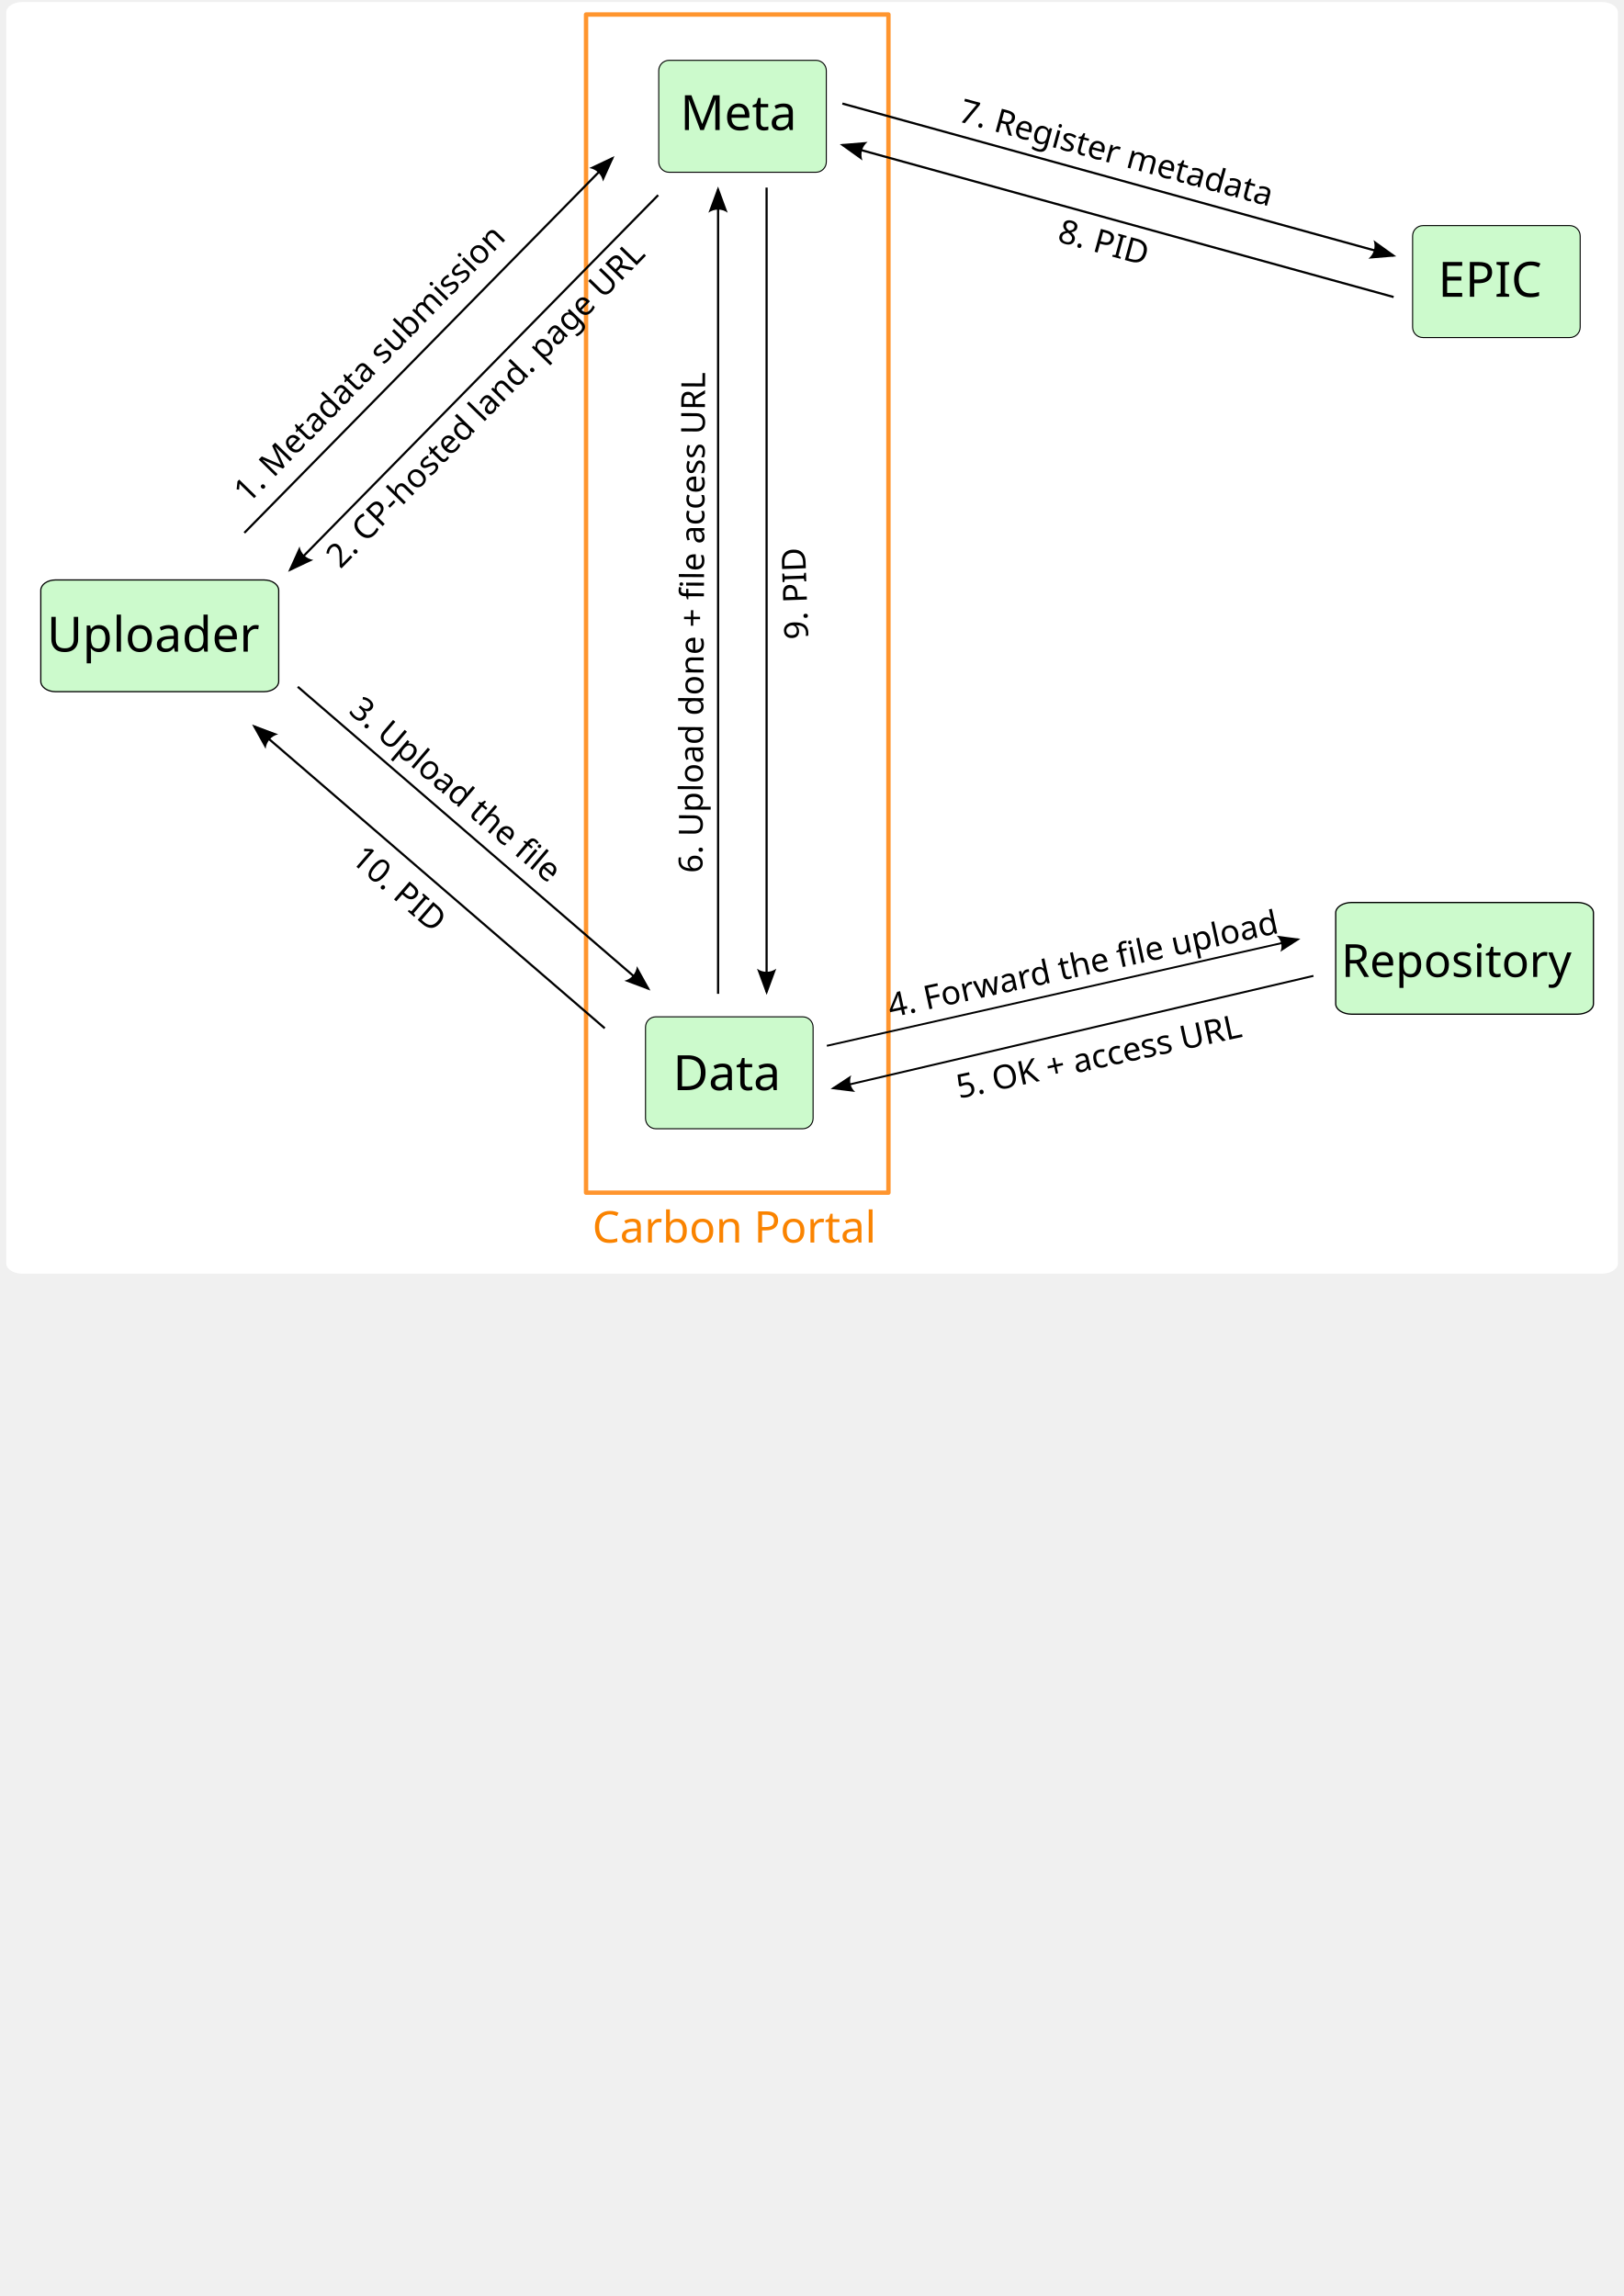
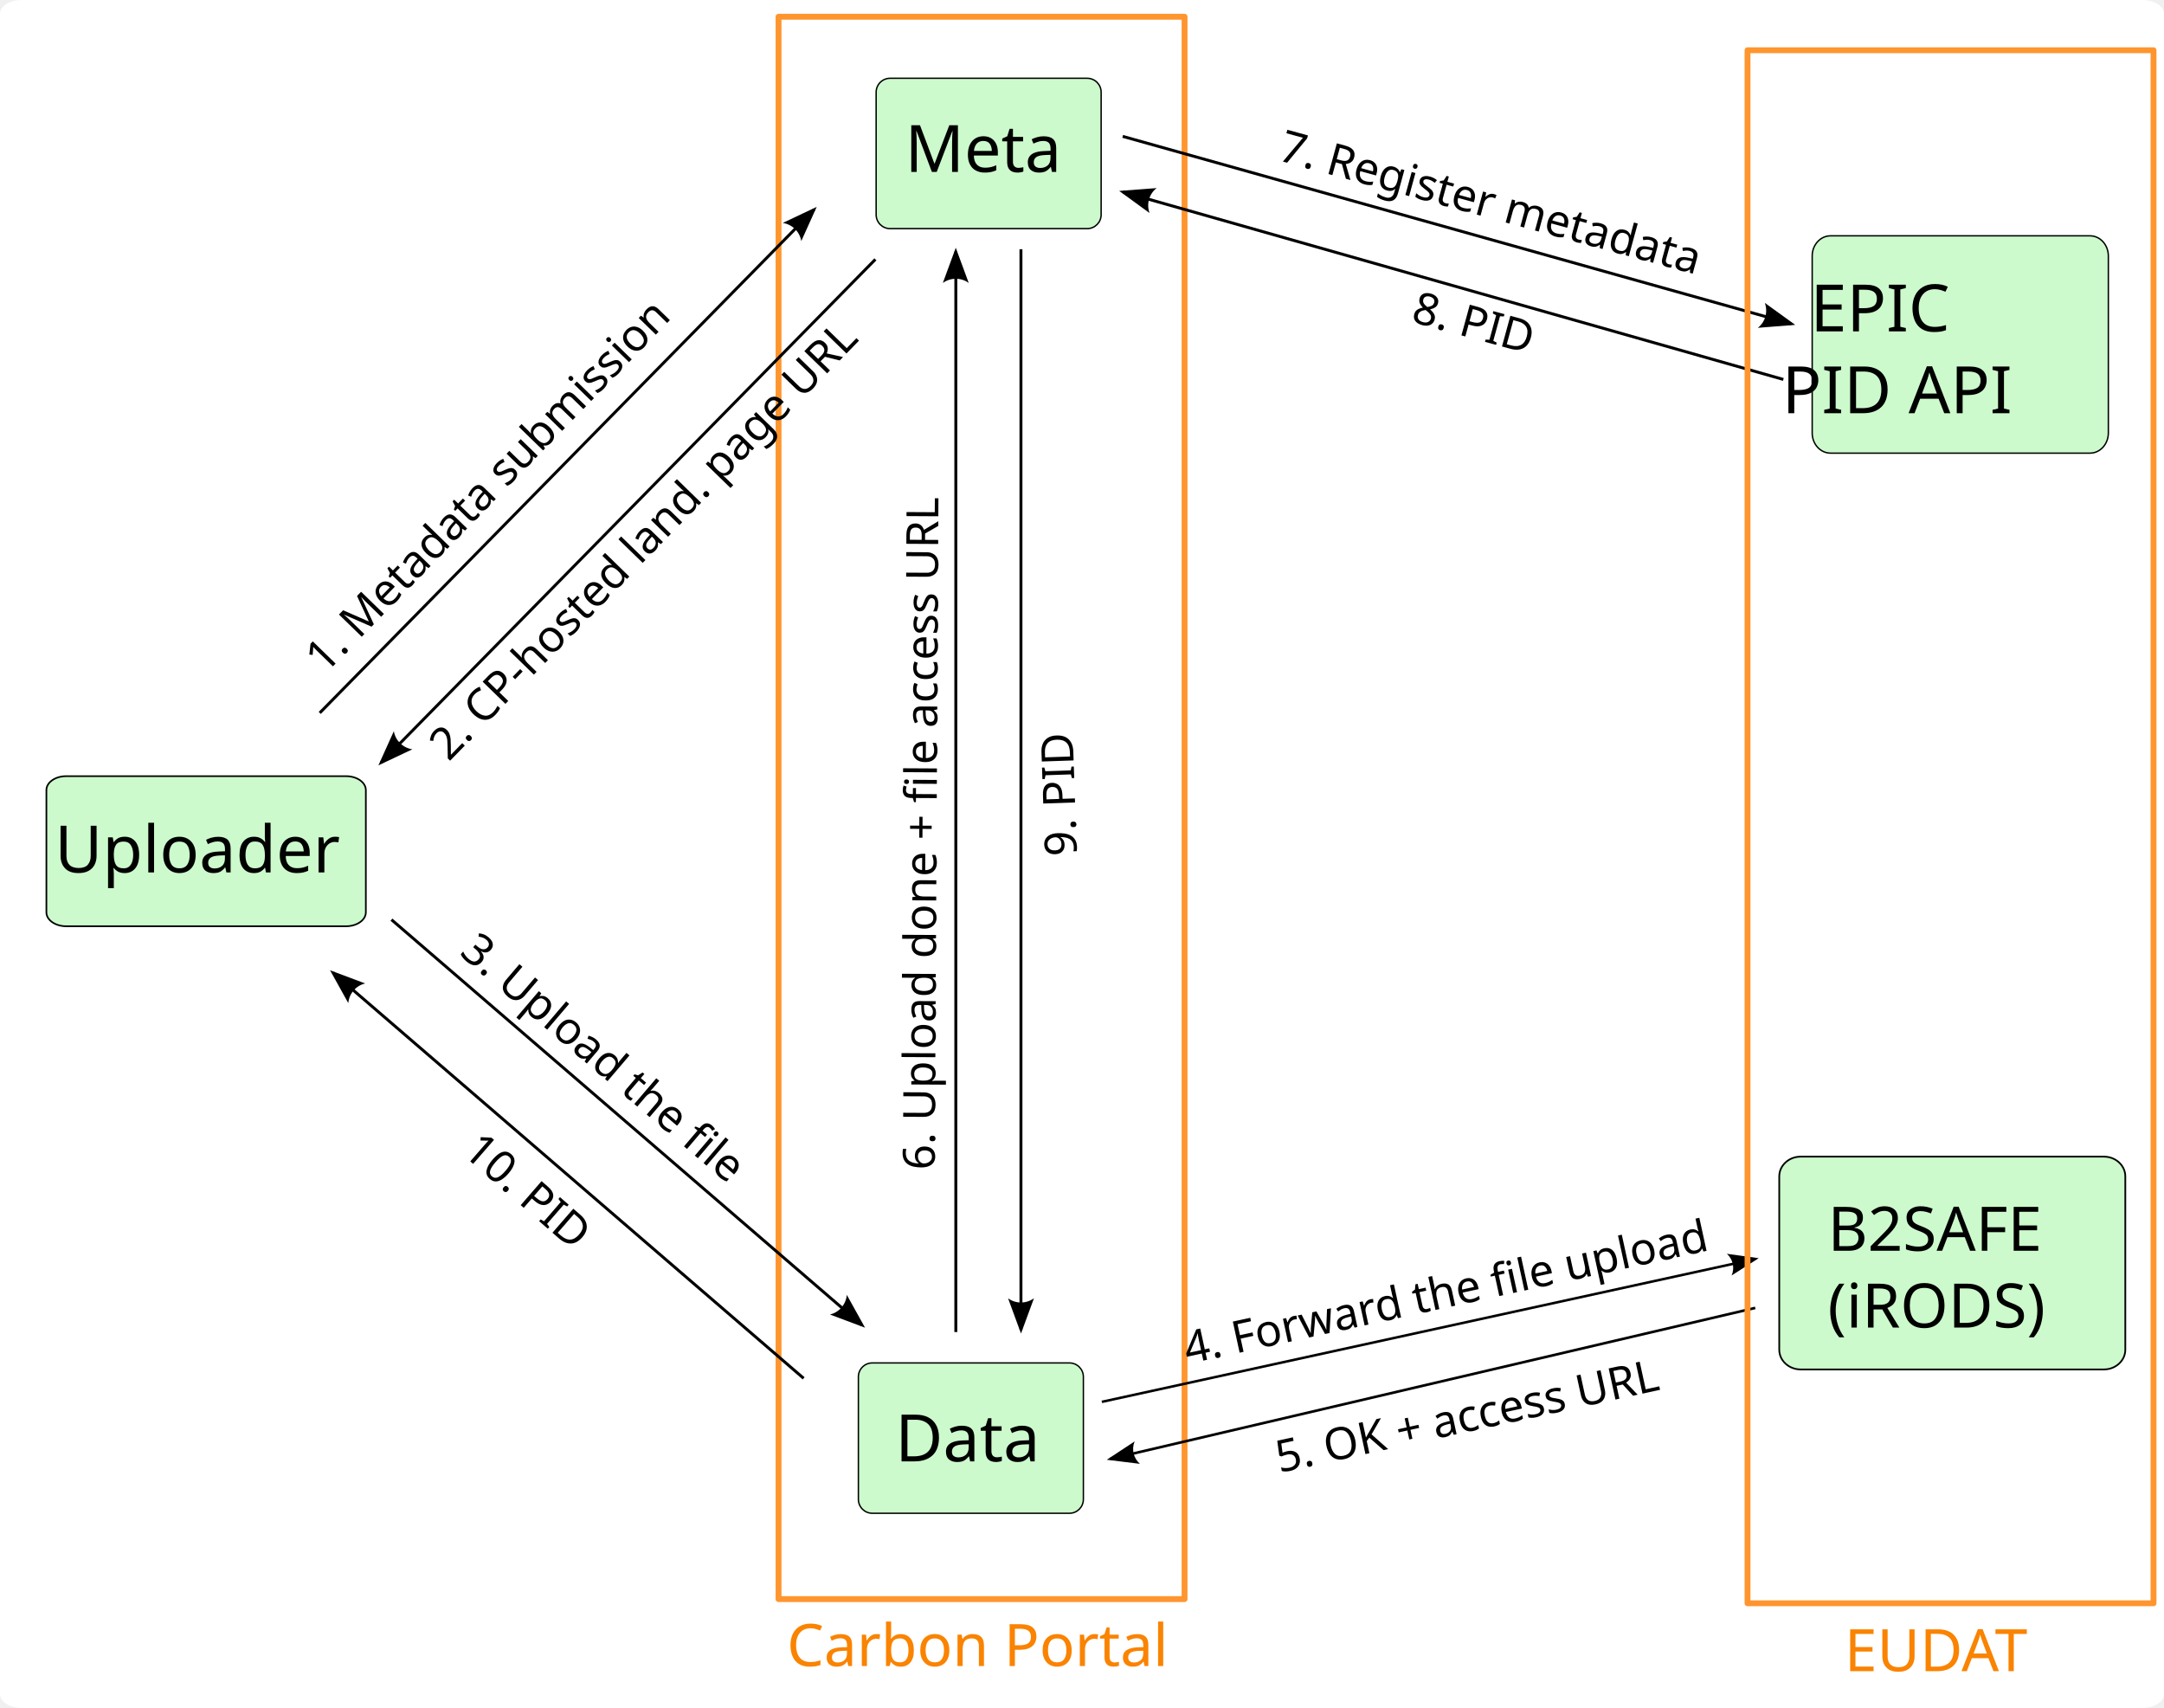
- <svg xmlns="http://www.w3.org/2000/svg" width="744.094" height="1052.362" id="svg2" version="1.1">
+ <svg xmlns="http://www.w3.org/2000/svg" width="738.571" height="582.857" id="svg2" version="1.1">
  <defs id="defs4">
-     <marker orient="auto" refY="0.0" refX="0.0" id="Arrow2Lend" style="overflow:visible;">
-       <path id="path3831" style="fill-rule:evenodd;stroke-width:0.625;stroke-linejoin:round;" d="M 8.719,4.034 L -2.207,0.016 L 8.719,-4.002 C 6.973,-1.63 6.983,1.616 8.719,4.034 z " transform="scale(1.1) rotate(180) translate(1,0)" />
+     <marker orient="auto" refY="0" refX="0" id="Arrow2Lend" style="overflow:visible">
+       <path id="path3831" style="fill-rule:evenodd;stroke-width:0.625;stroke-linejoin:round" d="M 8.719,4.034 -2.207,0.016 8.719,-4.002 c -1.745,2.372 -1.735,5.617 -6e-7,8.035 z" transform="matrix(-1.1,0,0,-1.1,-1.1,0)" />
    </marker>
    <marker orient="auto" refY="0" refX="0" id="Arrow2Lend-2" style="overflow:visible">
      <path id="path3831-2" style="fill-rule:evenodd;stroke-width:0.625;stroke-linejoin:round" d="M 8.719,4.034 -2.207,0.016 8.719,-4.002 c -1.745,2.372 -1.735,5.617 -6e-7,8.035 z" transform="matrix(-1.1,0,0,-1.1,-1.1,0)" />
    </marker>
    <marker orient="auto" refY="0" refX="0" id="Arrow2Lend-4" style="overflow:visible">
      <path id="path3831-9" style="fill-rule:evenodd;stroke-width:0.625;stroke-linejoin:round" d="M 8.719,4.034 -2.207,0.016 8.719,-4.002 c -1.745,2.372 -1.735,5.617 -6e-7,8.035 z" transform="matrix(-1.1,0,0,-1.1,-1.1,0)" />
    </marker>
    <marker orient="auto" refY="0" refX="0" id="Arrow2Lend-6" style="overflow:visible">
      <path id="path3831-1" style="fill-rule:evenodd;stroke-width:0.625;stroke-linejoin:round" d="M 8.719,4.034 -2.207,0.016 8.719,-4.002 c -1.745,2.372 -1.735,5.617 -6e-7,8.035 z" transform="matrix(-1.1,0,0,-1.1,-1.1,0)" />
    </marker>
    <marker orient="auto" refY="0" refX="0" id="Arrow2Lend-0" style="overflow:visible">
      <path id="path3831-96" style="fill-rule:evenodd;stroke-width:0.625;stroke-linejoin:round" d="M 8.719,4.034 -2.207,0.016 8.719,-4.002 c -1.745,2.372 -1.735,5.617 -6e-7,8.035 z" transform="matrix(-1.1,0,0,-1.1,-1.1,0)" />
    </marker>
    <marker orient="auto" refY="0" refX="0" id="Arrow2Lend-06" style="overflow:visible">
      <path id="path3831-0" style="fill-rule:evenodd;stroke-width:0.625;stroke-linejoin:round" d="M 8.719,4.034 -2.207,0.016 8.719,-4.002 c -1.745,2.372 -1.735,5.617 -6e-7,8.035 z" transform="matrix(-1.1,0,0,-1.1,-1.1,0)" />
    </marker>
    <marker orient="auto" refY="0" refX="0" id="Arrow2Lend-02" style="overflow:visible">
      <path id="path3831-5" style="fill-rule:evenodd;stroke-width:0.625;stroke-linejoin:round" d="M 8.719,4.034 -2.207,0.016 8.719,-4.002 c -1.745,2.372 -1.735,5.617 -6e-7,8.035 z" transform="matrix(-1.1,0,0,-1.1,-1.1,0)" />
    </marker>
    <marker orient="auto" refY="0" refX="0" id="Arrow2Lend-1" style="overflow:visible">
      <path id="path3831-7" style="fill-rule:evenodd;stroke-width:0.625;stroke-linejoin:round" d="M 8.719,4.034 -2.207,0.016 8.719,-4.002 c -1.745,2.372 -1.735,5.617 -6e-7,8.035 z" transform="matrix(-1.1,0,0,-1.1,-1.1,0)" />
    </marker>
    <marker orient="auto" refY="0" refX="0" id="Arrow2Lend-3" style="overflow:visible">
      <path id="path3831-92" style="fill-rule:evenodd;stroke-width:0.625;stroke-linejoin:round" d="M 8.719,4.034 -2.207,0.016 8.719,-4.002 c -1.745,2.372 -1.735,5.617 -6e-7,8.035 z" transform="matrix(-1.1,0,0,-1.1,-1.1,0)" />
    </marker>
    <marker orient="auto" refY="0" refX="0" id="Arrow2Lend-5" style="overflow:visible">
      <path id="path3831-28" style="fill-rule:evenodd;stroke-width:0.625;stroke-linejoin:round" d="M 8.719,4.034 -2.207,0.016 8.719,-4.002 c -1.745,2.372 -1.735,5.617 -6e-7,8.035 z" transform="matrix(-1.1,0,0,-1.1,-1.1,0)" />
    </marker>
  </defs>
-   <g id="layer1">
-     <rect style="fill:#ffffff;fill-opacity:1;stroke:none;stroke-width:2;stroke-linejoin:round;stroke-miterlimit:4;stroke-dasharray:none;stroke-opacity:1" id="rect4213" width="738.571" height="582.857" x="2.857" y="0.934" rx="7.316" ry="4.746" />
-     <rect style="fill:none;fill-opacity:1;stroke:#ff952e;stroke-width:2;stroke-linejoin:round;stroke-miterlimit:4;stroke-dasharray:none;stroke-opacity:1" id="rect4207" width="138.571" height="540" x="268.571" y="6.648" />
+   <g id="layer1" transform="translate(-2.857143,-0.9336112)">
+     <rect style="fill:#ffffff;fill-opacity:1;stroke:none" id="rect4213" width="738.571" height="582.857" x="2.857" y="0.934" rx="7.316" ry="4.746" />
+     <rect style="fill:none;stroke:#ff952e;stroke-width:2;stroke-linejoin:round;stroke-miterlimit:4;stroke-opacity:1;stroke-dasharray:none" id="rect4207" width="138.571" height="540" x="268.571" y="6.648" />
    <rect style="fill:#ccfacc;fill-opacity:1;stroke:#000000;stroke-width:0.565;stroke-miterlimit:4;stroke-opacity:1;stroke-dasharray:none;stroke-dashoffset:0" id="rect2995" width="109.026" height="51.217" x="18.694" y="265.814" rx="6.754" ry="4.749" />
-     <rect style="fill:#ccfacc;fill-opacity:1;stroke:#000000;stroke-width:0.475;stroke-miterlimit:4;stroke-opacity:1;stroke-dasharray:none;stroke-dashoffset:0" id="rect2995-0" width="76.791" height="51.307" x="647.356" y="103.409" rx="4.757" ry="4.757" />
    <rect style="fill:#ccfacc;fill-opacity:1;stroke:#000000;stroke-width:0.475;stroke-miterlimit:4;stroke-opacity:1;stroke-dasharray:none;stroke-dashoffset:0" id="rect2995-04" width="76.791" height="51.307" x="295.823" y="466.053" rx="4.757" ry="4.757" />
-     <rect style="fill:#ccfacc;fill-opacity:1;stroke:#000000;stroke-width:0.588;stroke-miterlimit:4;stroke-dasharray:none;stroke-dashoffset:0;stroke-opacity:1" id="rect2995-6" width="118.106" height="51.194" x="612.117" y="413.654" rx="7.316" ry="4.746" />
    <rect style="fill:#ccfacc;fill-opacity:1;stroke:#000000;stroke-width:0.475;stroke-miterlimit:4;stroke-opacity:1;stroke-dasharray:none;stroke-dashoffset:0" id="rect2995-9" width="76.791" height="51.307" x="301.884" y="27.647" rx="4.757" ry="4.757" />
    <path style="fill:none;stroke:#000000;stroke-width:1px;stroke-linecap:butt;stroke-linejoin:miter;stroke-opacity:1;marker-end:url(#Arrow2Lend)" d="M 111.985,244.22 280.68,72.494" id="path3804" />
    <text xml:space="preserve" style="font-size:22.33px;font-style:normal;font-weight:normal;line-height:125%;letter-spacing:0px;word-spacing:0px;fill:#000000;fill-opacity:1;stroke:none;font-family:Sans" x="311.709" y="59.612" id="text4250">
      <tspan id="tspan4252" x="311.709" y="59.612">Meta</tspan>
    </text>
    <text xml:space="preserve" style="font-size:22.33px;font-style:normal;font-weight:normal;line-height:125%;letter-spacing:0px;word-spacing:0px;fill:#000000;fill-opacity:1;stroke:none;font-family:Sans" x="308.384" y="499.648" id="text4250-0">
      <tspan id="tspan4252-0" x="308.384" y="499.648">Data</tspan>
    </text>
    <path style="fill:none;stroke:#000000;stroke-width:1px;stroke-linecap:butt;stroke-linejoin:miter;stroke-opacity:1;marker-end:url(#Arrow2Lend)" d="M 136.464,314.782 297.078,453.173" id="path3804-1" />
    <text xml:space="preserve" style="font-size:22.33px;font-style:normal;font-weight:normal;line-height:125%;letter-spacing:0px;word-spacing:0px;fill:#000000;fill-opacity:1;stroke:none;font-family:Sans" x="21.519" y="298.668" id="text4250-0-6">
      <tspan id="tspan4252-0-3" x="21.519" y="298.668">Uploader</tspan>
    </text>
-     <text xml:space="preserve" style="font-size:22.33px;font-style:normal;font-weight:normal;line-height:125%;letter-spacing:0px;word-spacing:0px;fill:#000000;fill-opacity:1;stroke:none;font-family:Sans" x="659.006" y="136.033" id="text4250-0-0">
-       <tspan id="tspan4252-0-6" x="659.006" y="136.033">EPIC</tspan>
-     </text>
-     <text xml:space="preserve" style="font-style:normal;font-weight:normal;font-size:20.97px;line-height:125%;font-family:Sans;letter-spacing:0px;word-spacing:0px;fill:#000000;fill-opacity:1;stroke:none" x="614.671" y="447.777" id="text4250-0-1">
-       <tspan id="tspan4252-0-0" x="614.671" y="447.777">Repository</tspan>
-     </text>
-     <path style="fill:none;stroke:#000000;stroke-width:0.856px;stroke-linecap:butt;stroke-linejoin:miter;stroke-opacity:1;marker-end:url(#Arrow2Lend)" d="M 378.914,479.337 594.847,430.565" id="path3804-1-4" />
+     <g id="g3122" transform="translate(-12,0)">
+       <rect ry="6.876" rx="6.261" y="81.409" x="633.356" height="74.165" width="101.077" id="rect2995-0" style="fill:#ccfacc;fill-opacity:1;stroke:#000000;stroke-width:0.475;stroke-miterlimit:4;stroke-opacity:1;stroke-dasharray:none;stroke-dashoffset:0" />
+       <text id="text4250-0-0" y="114.033" x="682.655" style="font-size:22.33px;font-style:normal;font-weight:normal;text-align:center;line-height:125%;letter-spacing:0px;word-spacing:0px;text-anchor:middle;fill:#000000;fill-opacity:1;stroke:none;font-family:Sans" xml:space="preserve">
+         <tspan y="114.033" x="682.655" id="tspan4252-0-6">EPIC</tspan>
+         <tspan id="tspan3120" y="141.945" x="682.655">PID API</tspan>
+       </text>
+     </g>
+     <g id="g3090" transform="translate(-2,-18)">
+       <rect ry="6.733" rx="7.316" y="413.654" x="612.117" height="72.623" width="118.106" id="rect2995-6" style="fill:#ccfacc;fill-opacity:1;stroke:#000000;stroke-width:0.588;stroke-miterlimit:4;stroke-opacity:1;stroke-dasharray:none;stroke-dashoffset:0" />
+       <text id="text4250-0-1" y="445.777" x="628.671" style="font-size:20.97px;font-style:normal;font-weight:normal;line-height:125%;letter-spacing:0px;word-spacing:0px;fill:#000000;fill-opacity:1;stroke:none;font-family:Sans" xml:space="preserve">
+         <tspan y="445.777" x="628.671" id="tspan4252-0-0">B2SAFE</tspan>
+         <tspan id="tspan3074" y="471.99" x="628.671">(iRODS)</tspan>
+       </text>
+     </g>
+     <path style="fill:none;stroke:#000000;stroke-width:0.856px;stroke-linecap:butt;stroke-linejoin:miter;stroke-opacity:1;marker-end:url(#Arrow2Lend)" d="m 378.914,479.337 223.076,-48.772" id="path3804-1-4" />
    <path style="fill:none;stroke:#000000;stroke-width:0.889px;stroke-linecap:butt;stroke-linejoin:miter;stroke-opacity:1;marker-end:url(#Arrow2Lend)" d="M 601.918,447.278 381.753,498.812" id="path3804-1-4-9" />
    <path style="fill:none;stroke:#000000;stroke-width:1px;stroke-linecap:butt;stroke-linejoin:miter;stroke-opacity:1;marker-end:url(#Arrow2Lend)" d="m 329.08,455.515 0,-368.706" id="path3804-2" />
-     <path style="fill:none;stroke:#000000;stroke-width:1px;stroke-linecap:butt;stroke-linejoin:miter;stroke-opacity:1;marker-end:url(#Arrow2Lend)" d="M 386.032,47.47 638.57,117.17" id="path3804-29" />
-     <path style="fill:none;stroke:#000000;stroke-width:1px;stroke-linecap:butt;stroke-linejoin:miter;stroke-opacity:1;marker-end:url(#Arrow2Lend)" d="M 638.657,136.139 386.119,66.438" id="path3804-29-6" />
+     <path style="fill:none;stroke:#000000;stroke-width:1px;stroke-linecap:butt;stroke-linejoin:miter;stroke-opacity:1;marker-end:url(#Arrow2Lend)" d="M 386.032,47.47 614.285,111.456" id="path3804-29" />
+     <path style="fill:none;stroke:#000000;stroke-width:1px;stroke-linecap:butt;stroke-linejoin:miter;stroke-opacity:1;marker-end:url(#Arrow2Lend)" d="M 611.514,130.425 386.119,66.438" id="path3804-29-6" />
    <path style="fill:none;stroke:#000000;stroke-width:1px;stroke-linecap:butt;stroke-linejoin:miter;stroke-opacity:1;marker-end:url(#Arrow2Lend)" d="M 301.623,89.437 132.927,261.163" id="path3804-8" />
    <path style="fill:none;stroke:#000000;stroke-width:1px;stroke-linecap:butt;stroke-linejoin:miter;stroke-opacity:1;marker-end:url(#Arrow2Lend)" d="m 351.307,85.981 0,368.706" id="path3804-2-2" />
    <path style="fill:none;stroke:#000000;stroke-width:1px;stroke-linecap:butt;stroke-linejoin:miter;stroke-opacity:1;marker-end:url(#Arrow2Lend)" d="M 277.14,471.304 116.525,332.913" id="path3804-1-6" />
    <text xml:space="preserve" style="font-size:15.201px;font-style:normal;font-weight:normal;line-height:125%;letter-spacing:0px;word-spacing:0px;fill:#000000;fill-opacity:1;stroke:none;font-family:Sans" x="-86.439" y="242.738" id="text4549" transform="matrix(0.6975557,-0.7165306,0.7165306,0.6975557,0,0)">
      <tspan id="tspan4551" x="-86.439" y="242.738">1. Metadata submission</tspan>
    </text>
    <text xml:space="preserve" style="font-size:15.201px;font-style:normal;font-weight:normal;line-height:125%;letter-spacing:0px;word-spacing:0px;fill:#000000;fill-opacity:1;stroke:none;font-family:Sans" x="-78.253" y="293.859" id="text4549-5" transform="matrix(0.6975557,-0.7165306,0.7165306,0.6975557,0,0)">
      <tspan id="tspan4551-6" x="-78.253" y="293.859">2. CP-hosted land. page URL</tspan>
    </text>
    <text xml:space="preserve" style="font-size:15.201px;font-style:normal;font-weight:normal;line-height:125%;letter-spacing:0px;word-spacing:0px;fill:#000000;fill-opacity:1;stroke:none;font-family:Sans" x="333.083" y="145.017" id="text4549-7" transform="matrix(0.7608341,0.6489465,-0.6489465,0.7608341,0,0)">
      <tspan id="tspan4551-2" x="333.083" y="145.017">3. Upload the file</tspan>
    </text>
    <text xml:space="preserve" style="font-size:15.201px;font-style:normal;font-weight:normal;line-height:125%;letter-spacing:0px;word-spacing:0px;fill:#000000;fill-opacity:1;stroke:none;font-family:Sans" x="299.415" y="542.689" id="text4549-7-0" transform="matrix(0.9770382,-0.2130644,0.2130644,0.9770382,0,0)">
      <tspan id="tspan4551-2-4" x="299.415" y="542.689">4. Forward the file upload</tspan>
    </text>
    <text xml:space="preserve" style="font-size:15.201px;font-style:normal;font-weight:normal;line-height:125%;letter-spacing:0px;word-spacing:0px;fill:#000000;fill-opacity:1;stroke:none;font-family:Sans" x="322.127" y="585.645" id="text4549-7-0-4" transform="matrix(0.9770382,-0.2130644,0.2130644,0.9770382,0,0)">
      <tspan id="tspan4551-2-4-2" x="322.127" y="585.645">5. OK + access URL</tspan>
    </text>
    <text xml:space="preserve" style="font-size:15.201px;font-style:normal;font-weight:normal;line-height:125%;letter-spacing:0px;word-spacing:0px;fill:#000000;fill-opacity:1;stroke:none;font-family:Sans" x="-398.42" y="324.076" id="text4549-7-0-4-0" transform="matrix(0.00550117,-0.9999849,0.9999849,0.00550117,0,0)">
      <tspan id="tspan4551-2-4-2-4" x="-398.42" y="324.076">6. Upload done + file access URL</tspan>
    </text>
    <text xml:space="preserve" style="font-size:15.201px;font-style:normal;font-weight:normal;line-height:125%;letter-spacing:0px;word-spacing:0px;fill:#000000;fill-opacity:1;stroke:none;font-family:Sans" x="437.828" y="-62.177" id="text4549-7-4" transform="matrix(0.9645777,0.2637989,-0.2637989,0.9645777,0,0)">
      <tspan id="tspan4551-2-1" x="437.828" y="-62.177">7. Register metadata</tspan>
    </text>
    <text xml:space="preserve" style="font-size:15.201px;font-style:normal;font-weight:normal;line-height:125%;letter-spacing:0px;word-spacing:0px;fill:#000000;fill-opacity:1;stroke:none;font-family:Sans" x="496.122" y="-21.031" id="text4549-7-4-6" transform="matrix(0.9645777,0.2637989,-0.2637989,0.9645777,0,0)">
      <tspan id="tspan4551-2-1-9" x="496.122" y="-21.031">8. PID</tspan>
    </text>
    <text xml:space="preserve" style="font-size:15.201px;font-style:normal;font-weight:normal;line-height:125%;letter-spacing:0px;word-spacing:0px;fill:#000000;fill-opacity:1;stroke:none;font-family:Sans" x="-305.373" y="360.217" id="text4549-7-4-6-9" transform="matrix(-0.0339712,-0.9994228,0.9994228,-0.0339712,0,0)">
      <tspan id="tspan4551-2-1-9-5" x="-305.373" y="360.217">9. PID</tspan>
    </text>
    <text xml:space="preserve" style="font-size:15.201px;font-style:normal;font-weight:normal;line-height:125%;letter-spacing:0px;word-spacing:0px;fill:#000000;fill-opacity:1;stroke:none;font-family:Sans" x="379.691" y="192.935" id="text4549-7-4-6-9-2" transform="matrix(0.7551845,0.6555123,-0.6555123,0.7551845,0,0)">
      <tspan id="tspan4551-2-1-9-5-6" x="379.691" y="192.935">10. PID</tspan>
    </text>
-     <text xml:space="preserve" style="font-style:normal;font-weight:normal;font-size:40px;line-height:125%;font-family:sans-serif;letter-spacing:0px;word-spacing:0px;fill:#fa8300;fill-opacity:1;stroke:none;stroke-width:1px;stroke-linecap:butt;stroke-linejoin:miter;stroke-opacity:1;" x="271.429" y="569.505" id="text4209">
-       <tspan id="tspan4211" x="271.429" y="569.505" style="font-size:20px;fill:#fa8300;fill-opacity:1;stroke:none;stroke-opacity:1;">Carbon Portal</tspan>
+     <text xml:space="preserve" style="font-size:40px;font-style:normal;font-weight:normal;line-height:125%;letter-spacing:0px;word-spacing:0px;fill:#fa8300;fill-opacity:1;stroke:none;font-family:sans-serif" x="271.429" y="569.505" id="text4209">
+       <tspan id="tspan4211" x="271.429" y="569.505" style="font-size:20px;fill:#fa8300;fill-opacity:1;stroke:none">Carbon Portal</tspan>
+     </text>
+     <rect style="fill:none;stroke:#ff952e;stroke-width:2;stroke-linejoin:round;stroke-miterlimit:4;stroke-opacity:1;stroke-dasharray:none" id="rect4207-2" width="138.571" height="530" x="599.286" y="18.076" />
+     <text xml:space="preserve" style="font-size:40px;font-style:normal;font-weight:normal;line-height:125%;letter-spacing:0px;word-spacing:0px;fill:#fa8300;fill-opacity:1;stroke:none;font-family:sans-serif" x="632.383" y="571.247" id="text4209-2">
+       <tspan id="tspan4211-6" x="632.383" y="571.247" style="font-size:20px;fill:#fa8300;fill-opacity:1;stroke:none">EUDAT</tspan>
    </text>
  </g>
</svg>
